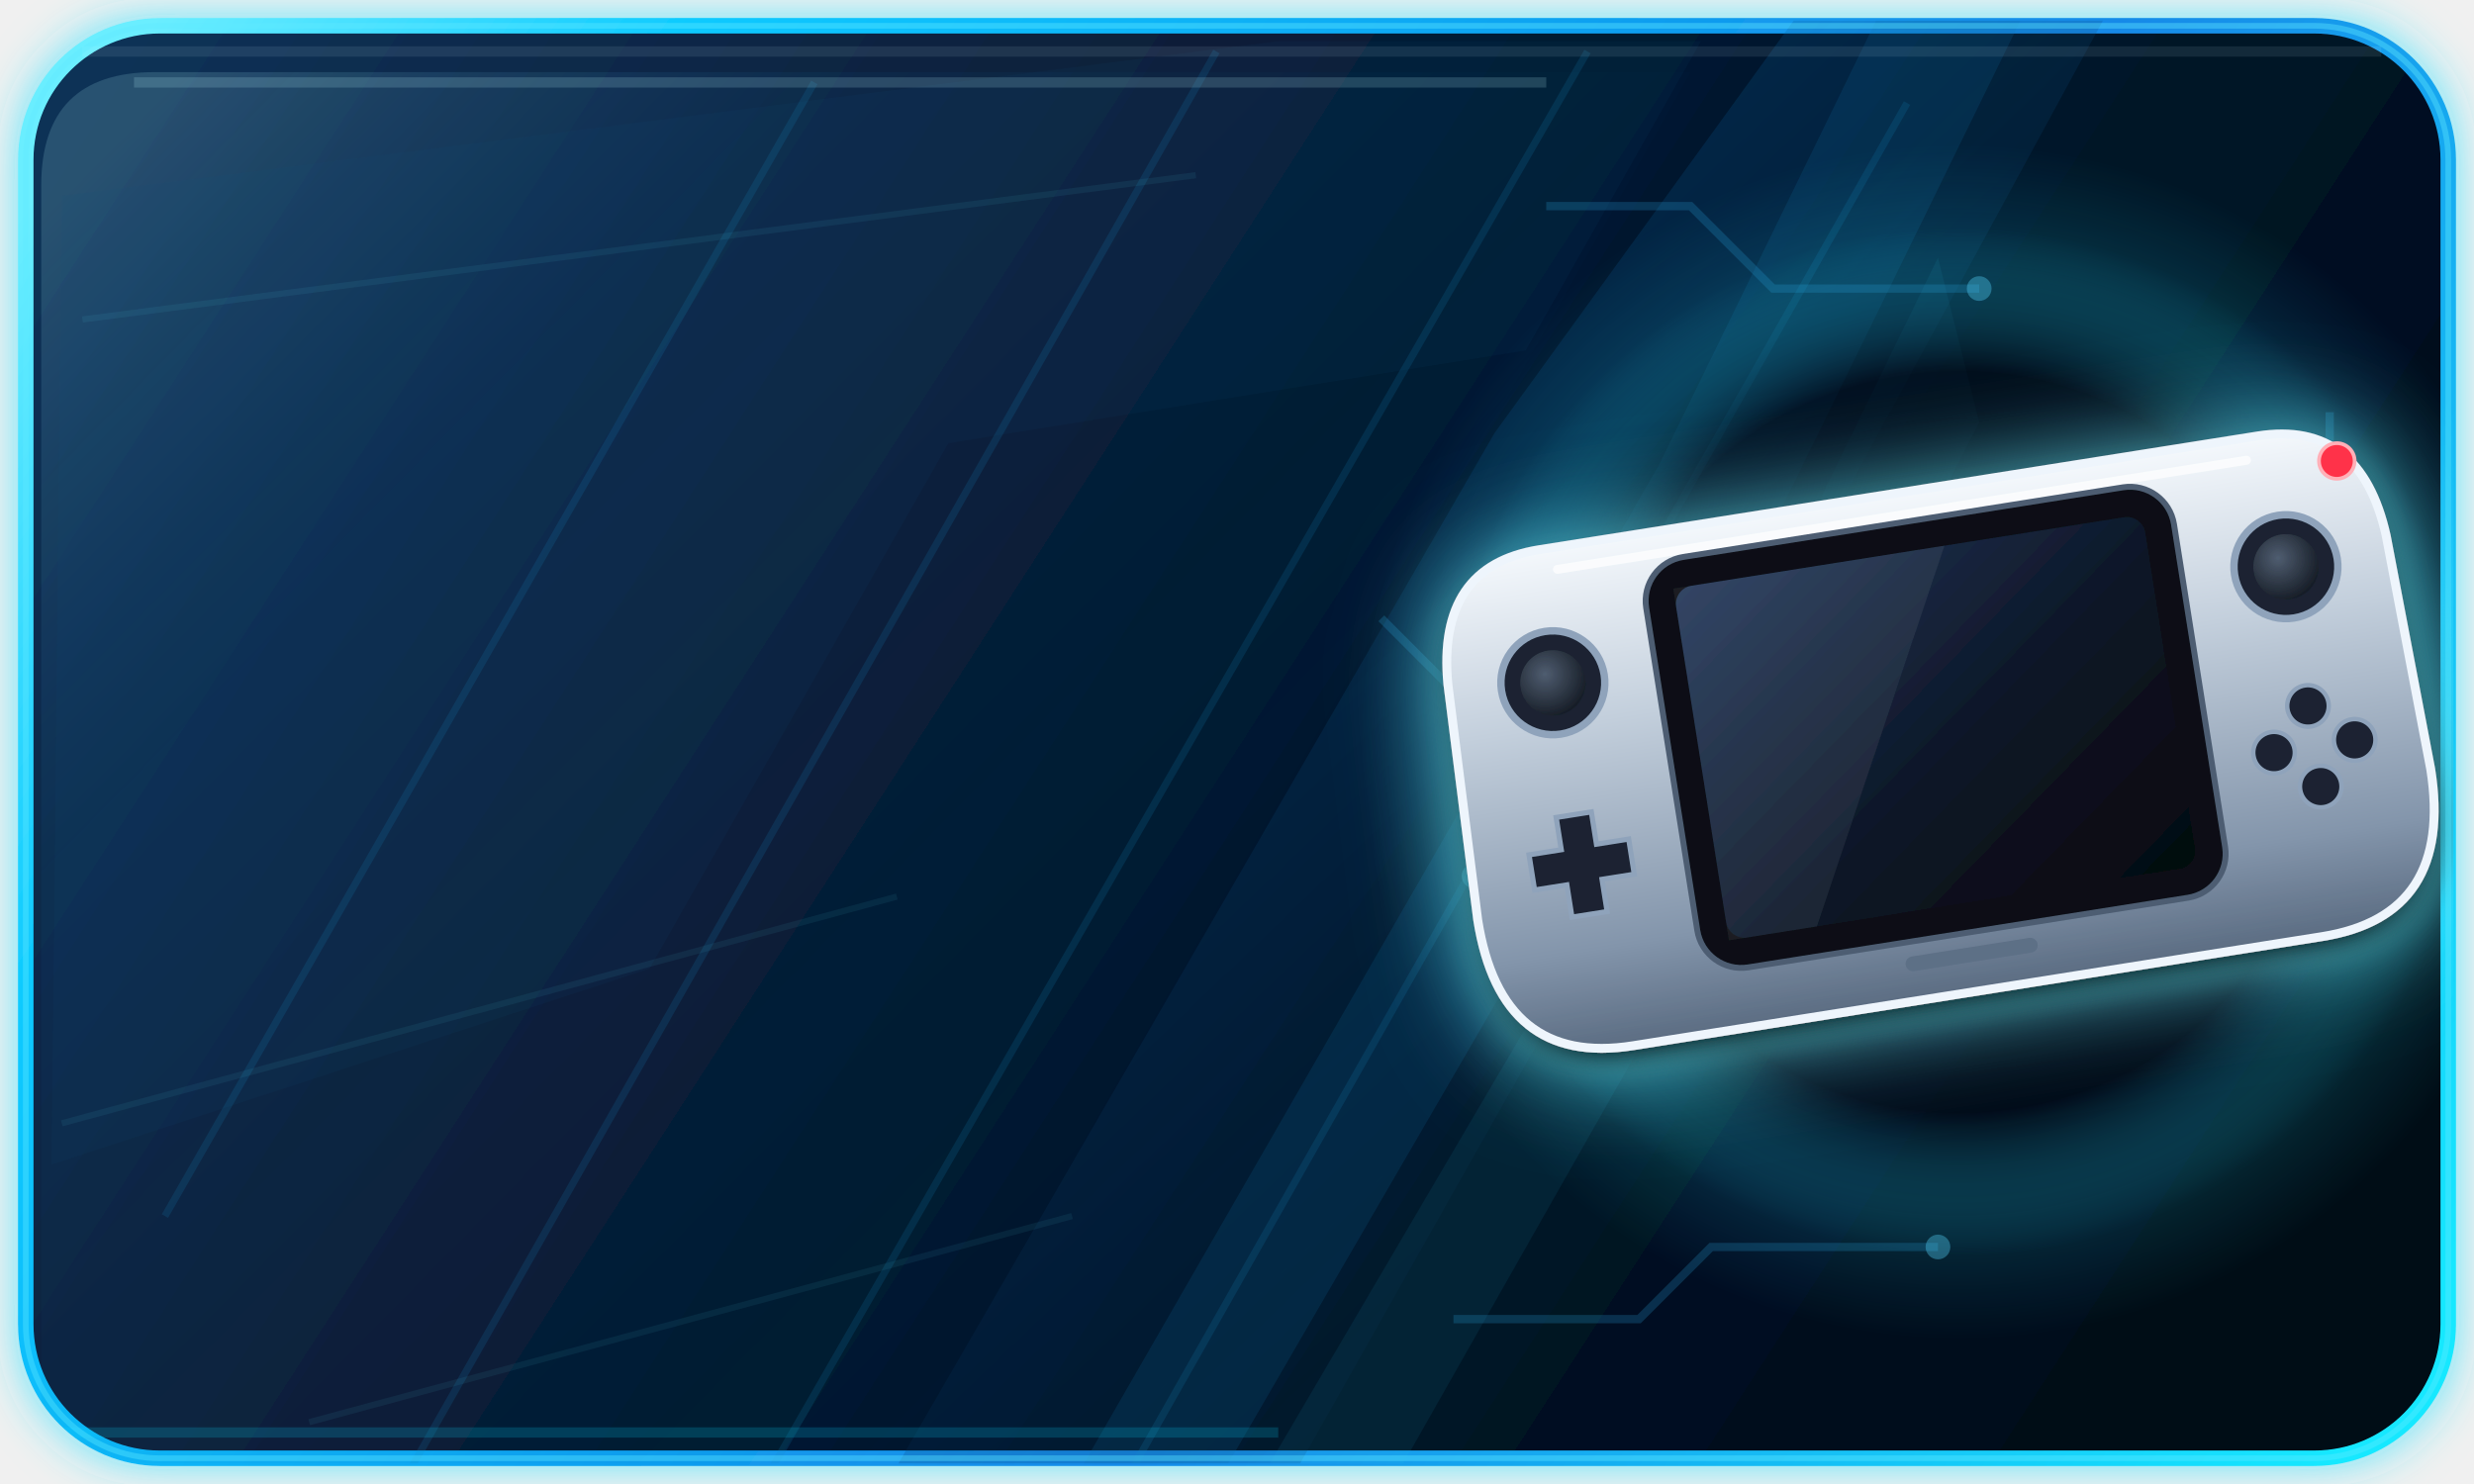
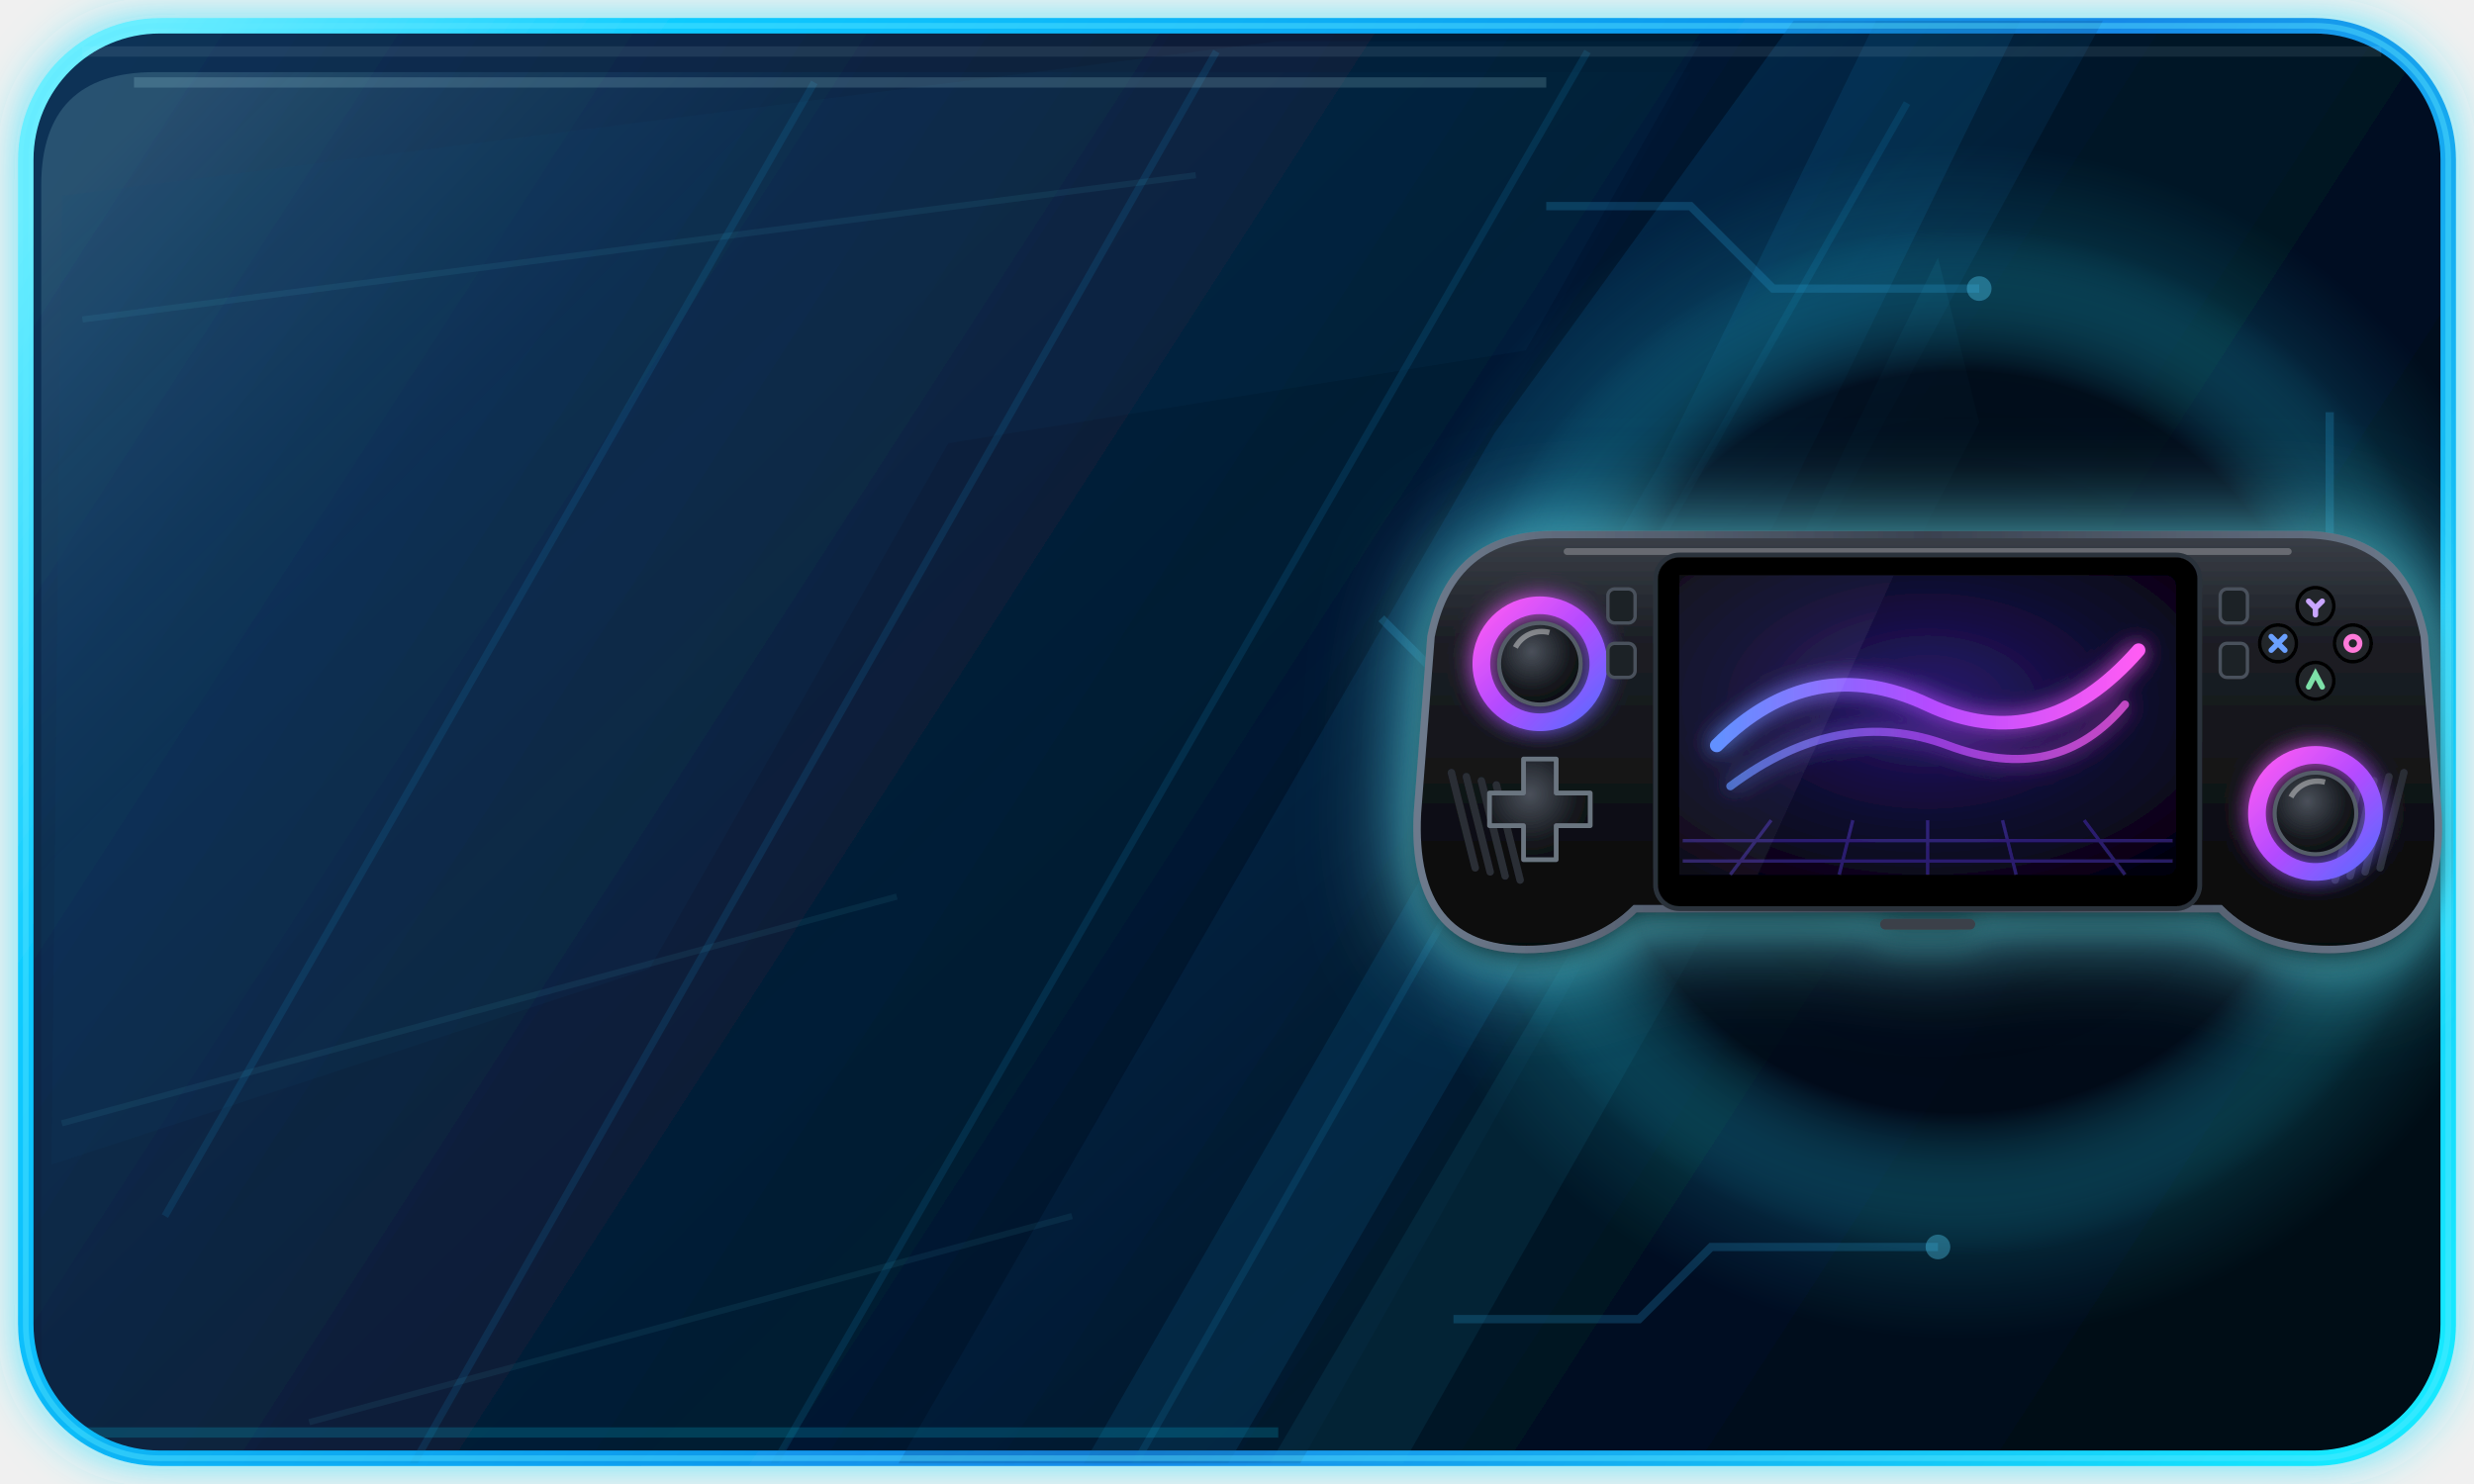
<svg xmlns="http://www.w3.org/2000/svg" viewBox="0 0 240 144" role="img" aria-label="Static Handheld tile artwork">
  <defs>
    <linearGradient id="surface" x1="12" y1="5" x2="224" y2="142" gradientUnits="userSpaceOnUse">
      <stop stop-color="#0b3156" />
      <stop offset=".34" stop-color="#071f39" />
      <stop offset=".7" stop-color="#041326" />
      <stop offset="1" stop-color="#010813" />
    </linearGradient>
    <linearGradient id="rim" x1="16" y1="0" x2="225" y2="144" gradientUnits="userSpaceOnUse">
      <stop stop-color="#6beeff" />
      <stop offset=".18" stop-color="#08c8ff" />
      <stop offset=".62" stop-color="#1589e8" />
      <stop offset="1" stop-color="#18e8ff" />
    </linearGradient>
    <linearGradient id="glass" x1="18" y1="7" x2="132" y2="119" gradientUnits="userSpaceOnUse">
      <stop stop-color="#b7f8ff" stop-opacity=".16" />
      <stop offset=".28" stop-color="#0f89cf" stop-opacity=".06" />
      <stop offset="1" stop-color="#020b19" stop-opacity="0" />
    </linearGradient>
    <linearGradient id="panel" x1="113" y1="15" x2="229" y2="136" gradientUnits="userSpaceOnUse">
      <stop stop-color="#0b80c6" stop-opacity=".26" />
      <stop offset=".44" stop-color="#08345e" stop-opacity=".18" />
      <stop offset="1" stop-color="#03101f" stop-opacity=".02" />
    </linearGradient>
    <linearGradient id="accent" x1="0" y1="0" x2="1" y2="1">
      <stop stop-color="#e9feff" />
      <stop offset=".22" stop-color="#62f1ff" />
      <stop offset=".62" stop-color="#08aeea" />
      <stop offset="1" stop-color="#07519f" />
    </linearGradient>
    <linearGradient id="metal" x1="0" y1="0" x2="1" y2="1">
      <stop stop-color="#f5fdff" />
      <stop offset=".2" stop-color="#9bd8ef" />
      <stop offset=".55" stop-color="#31658a" />
      <stop offset="1" stop-color="#071627" />
    </linearGradient>
    <linearGradient id="green" x1="0" y1="0" x2="1" y2="1">
      <stop stop-color="#caffee" />
      <stop offset=".28" stop-color="#39f5b0" />
      <stop offset="1" stop-color="#00765c" />
    </linearGradient>
    <linearGradient id="danger" x1="0" y1="0" x2="1" y2="1">
      <stop stop-color="#fff4ed" />
      <stop offset=".22" stop-color="#ff725f" />
      <stop offset=".72" stop-color="#e31c35" />
      <stop offset="1" stop-color="#6e0718" />
    </linearGradient>
    <linearGradient id="gold" x1="0" y1="0" x2="1" y2="1">
      <stop stop-color="#fffbd1" />
      <stop offset=".3" stop-color="#ffe52e" />
      <stop offset="1" stop-color="#e87b00" />
    </linearGradient>
    <radialGradient id="orb">
      <stop stop-color="#27dfff" stop-opacity=".28" />
      <stop offset=".55" stop-color="#27dfff" stop-opacity=".09" />
      <stop offset="1" stop-color="#27dfff" stop-opacity="0" />
    </radialGradient>
    <filter id="outerGlow" x="-30%" y="-50%" width="160%" height="200%">
      <feGaussianBlur stdDeviation="2.3" result="b" />
      <feColorMatrix in="b" values="0 0 0 0 .02 0 0 0 0 .75 0 0 0 0 1 0 0 0 .72 0" result="c" />
      <feMerge>
        <feMergeNode in="c" />
        <feMergeNode in="SourceGraphic" />
      </feMerge>
    </filter>
    <filter id="glow" x="-80%" y="-80%" width="260%" height="260%">
      <feGaussianBlur stdDeviation="3" result="b" />
      <feMerge>
        <feMergeNode in="b" />
        <feMergeNode in="SourceGraphic" />
      </feMerge>
    </filter>
    <filter id="shadow" x="-80%" y="-80%" width="260%" height="260%">
      <feDropShadow dx="0" dy="2" stdDeviation="2" flood-color="#000711" flood-opacity=".95" />
    </filter>
    <radialGradient id="halo" cx="190" cy="72" r="58" gradientUnits="userSpaceOnUse">
      <stop stop-color="#01050d" stop-opacity=".92" />
      <stop offset=".62" stop-color="#020a17" stop-opacity=".7" />
      <stop offset=".86" stop-color="#27dfff" stop-opacity=".1" />
      <stop offset="1" stop-color="#27dfff" stop-opacity="0" />
    </radialGradient>
    <filter id="bloom" x="-40%" y="-40%" width="180%" height="180%">
      <feGaussianBlur in="SourceAlpha" stdDeviation="4.5" result="b" />
      <feColorMatrix in="b" values="0 0 0 0 0.153 0 0 0 0 0.875 0 0 0 0 1.000 0 0 0 .75 0" result="c" />
      <feMerge>
        <feMergeNode in="c" />
        <feMergeNode in="SourceGraphic" />
      </feMerge>
    </filter>
    <linearGradient id="hhBody" x1="0" y1="0" x2="0" y2="1">
      <stop stop-color="#f4f8fc" />
      <stop offset=".35" stop-color="#c3cfdc" />
      <stop offset=".8" stop-color="#8395ab" />
      <stop offset="1" stop-color="#5b6c82" />
    </linearGradient>
    <linearGradient id="hhScreen" x1="0" y1="0" x2="1" y2="1">
      <stop stop-color="#23385a" />
      <stop offset=".55" stop-color="#0d1728" />
      <stop offset="1" stop-color="#05080e" />
    </linearGradient>
    <radialGradient id="hsCap" cx=".4" cy=".35" r=".8">
      <stop stop-color="#4f5d70" />
      <stop offset="1" stop-color="#0c1119" />
    </radialGradient>
+     <linearGradient id="axBody" x1="0" y1="0" x2="0" y2="1">
+       <stop stop-color="#3a3f48" />
+       <stop offset=".25" stop-color="#1c1f25" />
+       <stop offset=".75" stop-color="#0d0e11" />
+       <stop offset="1" stop-color="#060708" />
+     </linearGradient>
+     <linearGradient id="axRim" x1="0" y1="0" x2="1" y2="0">
+       <stop stop-color="#6d7a8c" />
+       <stop offset=".5" stop-color="#3a4250" />
+       <stop offset="1" stop-color="#6d7a8c" />
+     </linearGradient>
+     <linearGradient id="axRgb" x1="0" y1="0" x2="1" y2="1">
+       <stop stop-color="#ff5cf4" />
+       <stop offset=".5" stop-color="#b44bff" />
+       <stop offset="1" stop-color="#5a6bff" />
+     </linearGradient>
+     <radialGradient id="axScreen" cx=".5" cy=".42" r=".75">
+       <stop stop-color="#2a1a6e" />
+       <stop offset=".55" stop-color="#0e0a2e" />
+       <stop offset="1" stop-color="#04030c" />
+     </radialGradient>
+     <linearGradient id="axWave" x1="0" y1="0" x2="1" y2="0">
+       <stop stop-color="#5a8bff" />
+       <stop offset=".5" stop-color="#b44bff" />
+       <stop offset="1" stop-color="#ff5cf4" />
+     </linearGradient>
+     <radialGradient id="axCap" cx=".4" cy=".35" r=".8">
+       <stop stop-color="#4a505a" />
+       <stop offset=".6" stop-color="#15181d" />
+       <stop offset="1" stop-color="#060708" />
+     </radialGradient>
+     <filter id="axGlow" x="-50%" y="-50%" width="200%" height="200%">
+       <feGaussianBlur stdDeviation="1.6" result="b" />
+       <feMerge>
+         <feMergeNode in="b" />
+         <feMergeNode in="SourceGraphic" />
+       </feMerge>
+     </filter>
    <clipPath id="clip">
      <rect x="2" y="2" width="236" height="140" rx="13" />
    </clipPath>
  </defs>
  <g filter="url(#outerGlow)">
    <rect x="2.5" y="2.5" width="235" height="139" rx="13" fill="url(#surface)" stroke="url(#rim)" stroke-width="1.5" />
  </g>
  <g clip-path="url(#clip)">
    <path d="M10 7H164L129 69 86 144H4V18Q4 7 15 7Z" fill="url(#glass)" />
    <path d="M6 19 124 4h41l-17 30L92 43 63 94 5 113Z" fill="#0b4f7d" opacity=".09" />
    <path d="M86 144 145 42 174 2h30l-31 57-48 85Z" fill="url(#panel)" />
    <path d="m104 144 57-99 21-43h14l-24 49-54 93Z" fill="#0e75ad" opacity=".16" />
    <path d="m122 144 47-80 19-39 4 16-15 29-42 74Z" fill="#21b9e7" opacity=".08" />
    <path d="M16 118 79 8M39 144 118 5M74 144l80-139M109 144 185 10" fill="none" stroke="#178ec2" stroke-opacity=".16" stroke-width=".7" />
    <path d="M8 31 116 17M6 109l81-22M30 138l74-20" fill="none" stroke="#5ae9ff" stroke-opacity=".07" stroke-width=".6" />
    <path d="M13 8h137" stroke="#c1fbff" stroke-opacity=".17" />
    <circle cx="190" cy="72" r="58" fill="url(#halo)" />
    <path d="M150 20h14l8 8h20M141 128h18l7-7h22M226 40v18l-6 6M134 60l9 9v16" fill="none" stroke="#2aa9e6" stroke-opacity=".22" stroke-width=".8" />
    <g fill="#57d8ff" fill-opacity=".35">
      <circle cx="192" cy="28" r="1.2" />
      <circle cx="188" cy="121" r="1.2" />
      <circle cx="220" cy="64" r="1.2" />
      <circle cx="143" cy="85" r="1.2" />
    </g>
    <g filter="url(#bloom)">
-       <g transform="translate(188 72) rotate(-9) scale(.72) translate(-65.0 -42.0)">
+       <g transform="translate(187 72) scale(.66) translate(-75 -35.5)">
        <g filter="url(#shadow)">
-           <path d="M16 8H114Q128 8 129 24L130 56Q130 76 112 76H18Q0 76 0 56L1 24Q2 8 16 8Z" fill="url(#hhBody)" stroke="#eef5fc" stroke-width="1.2" />
-           <path d="M18 11H112" stroke="#fff" stroke-opacity=".7" stroke-width="1.2" stroke-linecap="round" />
-           <rect x="29" y="12" width="72" height="56" rx="6" fill="#0a0e14" stroke="#4d5d72" stroke-width=".8" />
-           <rect x="33" y="16" width="64" height="48" rx="2.5" fill="url(#hhScreen)" />
-           <path d="M33 16H70L45 64H33Z" fill="#fff" fill-opacity=".07" />
-           <circle cx="15" cy="26" r="7" fill="#1a2230" stroke="#8fa3bb" stroke-width="1" />
-           <circle cx="15" cy="26" r="4.4" fill="url(#hsCap)" />
-           <circle cx="115" cy="26" r="7" fill="#1a2230" stroke="#8fa3bb" stroke-width="1" />
-           <circle cx="115" cy="26" r="4.4" fill="url(#hsCap)" />
-           <path d="M12.6 44h4.8v4.4h4.4v4.8h-4.4v4.4h-4.8v-4.4h-4.4v-4.8h4.4Z" fill="#1a2230" stroke="#8fa3bb" stroke-width=".7" />
-           <g fill="#1a2230" stroke="#8fa3bb" stroke-width=".6">
-             <circle cx="115" cy="45" r="2.8" />
-             <circle cx="109.5" cy="50.5" r="2.8" />
-             <circle cx="120.5" cy="50.5" r="2.8" />
-             <circle cx="115" cy="56" r="2.8" />
-           </g>
-           <circle cx="124" cy="13" r="2.4" fill="#ff3348" stroke="#ffb0b8" stroke-width=".5" />
-           <rect x="56" y="70" width="18" height="2" rx="1" fill="#5d6f86" />
+           <path d="M20 5H130Q145 5 148 20L150 46Q151 66 134 66Q124 66 118 60H32Q26 66 16 66Q-1 66 0 46L2 20Q5 5 20 5Z" fill="url(#axBody)" stroke="url(#axRim)" stroke-width="1.1" />
+           <path d="M22 7.5H128" stroke="#fff" stroke-opacity=".25" stroke-width="1" stroke-linecap="round" />
+           <path d="M5.0 40.0l3.5 14" stroke="#2a2e35" stroke-width="1.1" stroke-linecap="round" />
+           <path d="M7.2 40.6l3.5 14" stroke="#2a2e35" stroke-width="1.1" stroke-linecap="round" />
+           <path d="M9.4 41.2l3.5 14" stroke="#2a2e35" stroke-width="1.1" stroke-linecap="round" />
+           <path d="M11.6 41.8l3.5 14" stroke="#2a2e35" stroke-width="1.1" stroke-linecap="round" />
+           <path d="M145.0 40.0l-3.5 14" stroke="#2a2e35" stroke-width="1.1" stroke-linecap="round" />
+           <path d="M142.8 40.6l-3.5 14" stroke="#2a2e35" stroke-width="1.1" stroke-linecap="round" />
+           <path d="M140.6 41.2l-3.5 14" stroke="#2a2e35" stroke-width="1.1" stroke-linecap="round" />
+           <path d="M138.4 41.8l-3.5 14" stroke="#2a2e35" stroke-width="1.1" stroke-linecap="round" />
+           <rect x="35" y="8" width="80" height="52" rx="3.5" fill="#040506" stroke="#2c323b" stroke-width=".7" />
+           <rect x="38.5" y="11" width="73" height="44" rx="1.5" fill="url(#axScreen)" />
+           <g fill="none" stroke="url(#axWave)" stroke-linecap="round" filter="url(#axGlow)">
+             <path d="M44 36Q58 22 75 30T106 22" stroke-width="2" />
+             <path d="M46 42Q62 30 78 36T104 30" stroke-width="1.2" stroke-opacity=".7" />
+           </g>
+           <g stroke="#6a4bff" stroke-opacity=".35" stroke-width=".5">
+             <path d="M39 50H111M39 53H111M52 47L46 55M64 47L62 55M75 47V55M86 47L88 55M98 47L104 55" />
+           </g>
+           <path d="M38.5 11H70L50 55H38.5Z" fill="#fff" fill-opacity=".05" />
+           <circle cx="18" cy="24" r="8.6" fill="none" stroke="url(#axRgb)" stroke-width="2.6" filter="url(#axGlow)" />
+           <circle cx="18" cy="24" r="6" fill="url(#axCap)" stroke="#555d68" stroke-width=".6" />
+           <path d="M14.4 21.6a4.4 4.4 0 0 1 5 -2.2" fill="none" stroke="#fff" stroke-opacity=".4" stroke-width=".8" />
+           <circle cx="132" cy="46" r="8.6" fill="none" stroke="url(#axRgb)" stroke-width="2.6" filter="url(#axGlow)" />
+           <circle cx="132" cy="46" r="6" fill="url(#axCap)" stroke="#555d68" stroke-width=".6" />
+           <path d="M128.4 43.6a4.4 4.4 0 0 1 5 -2.2" fill="none" stroke="#fff" stroke-opacity=".4" stroke-width=".8" />
+           <path d="M15.6 38h4.8v5h5v4.8h-5v5h-4.8v-5h-5v-4.8h5Z" fill="url(#axCap)" stroke="#6b7480" stroke-width=".7" stroke-linejoin="round" />
+           <g stroke="#000" stroke-width=".5">
+             <circle cx="132" cy="15.5" r="2.7" fill="#23262c" />
+             <circle cx="126.5" cy="21" r="2.7" fill="#23262c" />
+             <circle cx="137.5" cy="21" r="2.7" fill="#23262c" />
+             <circle cx="132" cy="26.5" r="2.7" fill="#23262c" />
+           </g>
+           <g fill="none" stroke-width=".8" stroke-linecap="round">
+             <path d="M131 14.8l1 1 1-1M132 15.8v1" stroke="#c9a6ff" />
+             <path d="M125.5 20l2 2M127.5 20l-2 2" stroke="#6aa0ff" />
+             <circle cx="137.5" cy="21" r="1" stroke="#ff7ad9" />
+             <path d="M131 27.4l1-1.9 1 1.9" stroke="#7de0a8" />
+           </g>
+           <g fill="#1d2025" stroke="#4a515c" stroke-width=".5">
+             <rect x="28" y="13" width="4" height="5" rx="1" />
+             <rect x="28" y="21" width="4" height="5" rx="1" />
+             <rect x="118" y="13" width="4" height="5" rx="1" />
+             <rect x="118" y="21" width="4" height="5" rx="1" />
+           </g>
+           <rect x="68" y="61.5" width="14" height="1.6" rx=".8" fill="#3a404a" />
        </g>
      </g>
    </g>
    <path d="M5 139h119" stroke="#0ad8ff" stroke-opacity=".18" />
    <path d="M8 5h223" stroke="#d9fdff" stroke-opacity=".09" />
  </g>
  <rect x="2.5" y="2.5" width="235" height="139" rx="13" fill="none" stroke="#60eaff" stroke-opacity=".38" stroke-width=".55" />
</svg>
